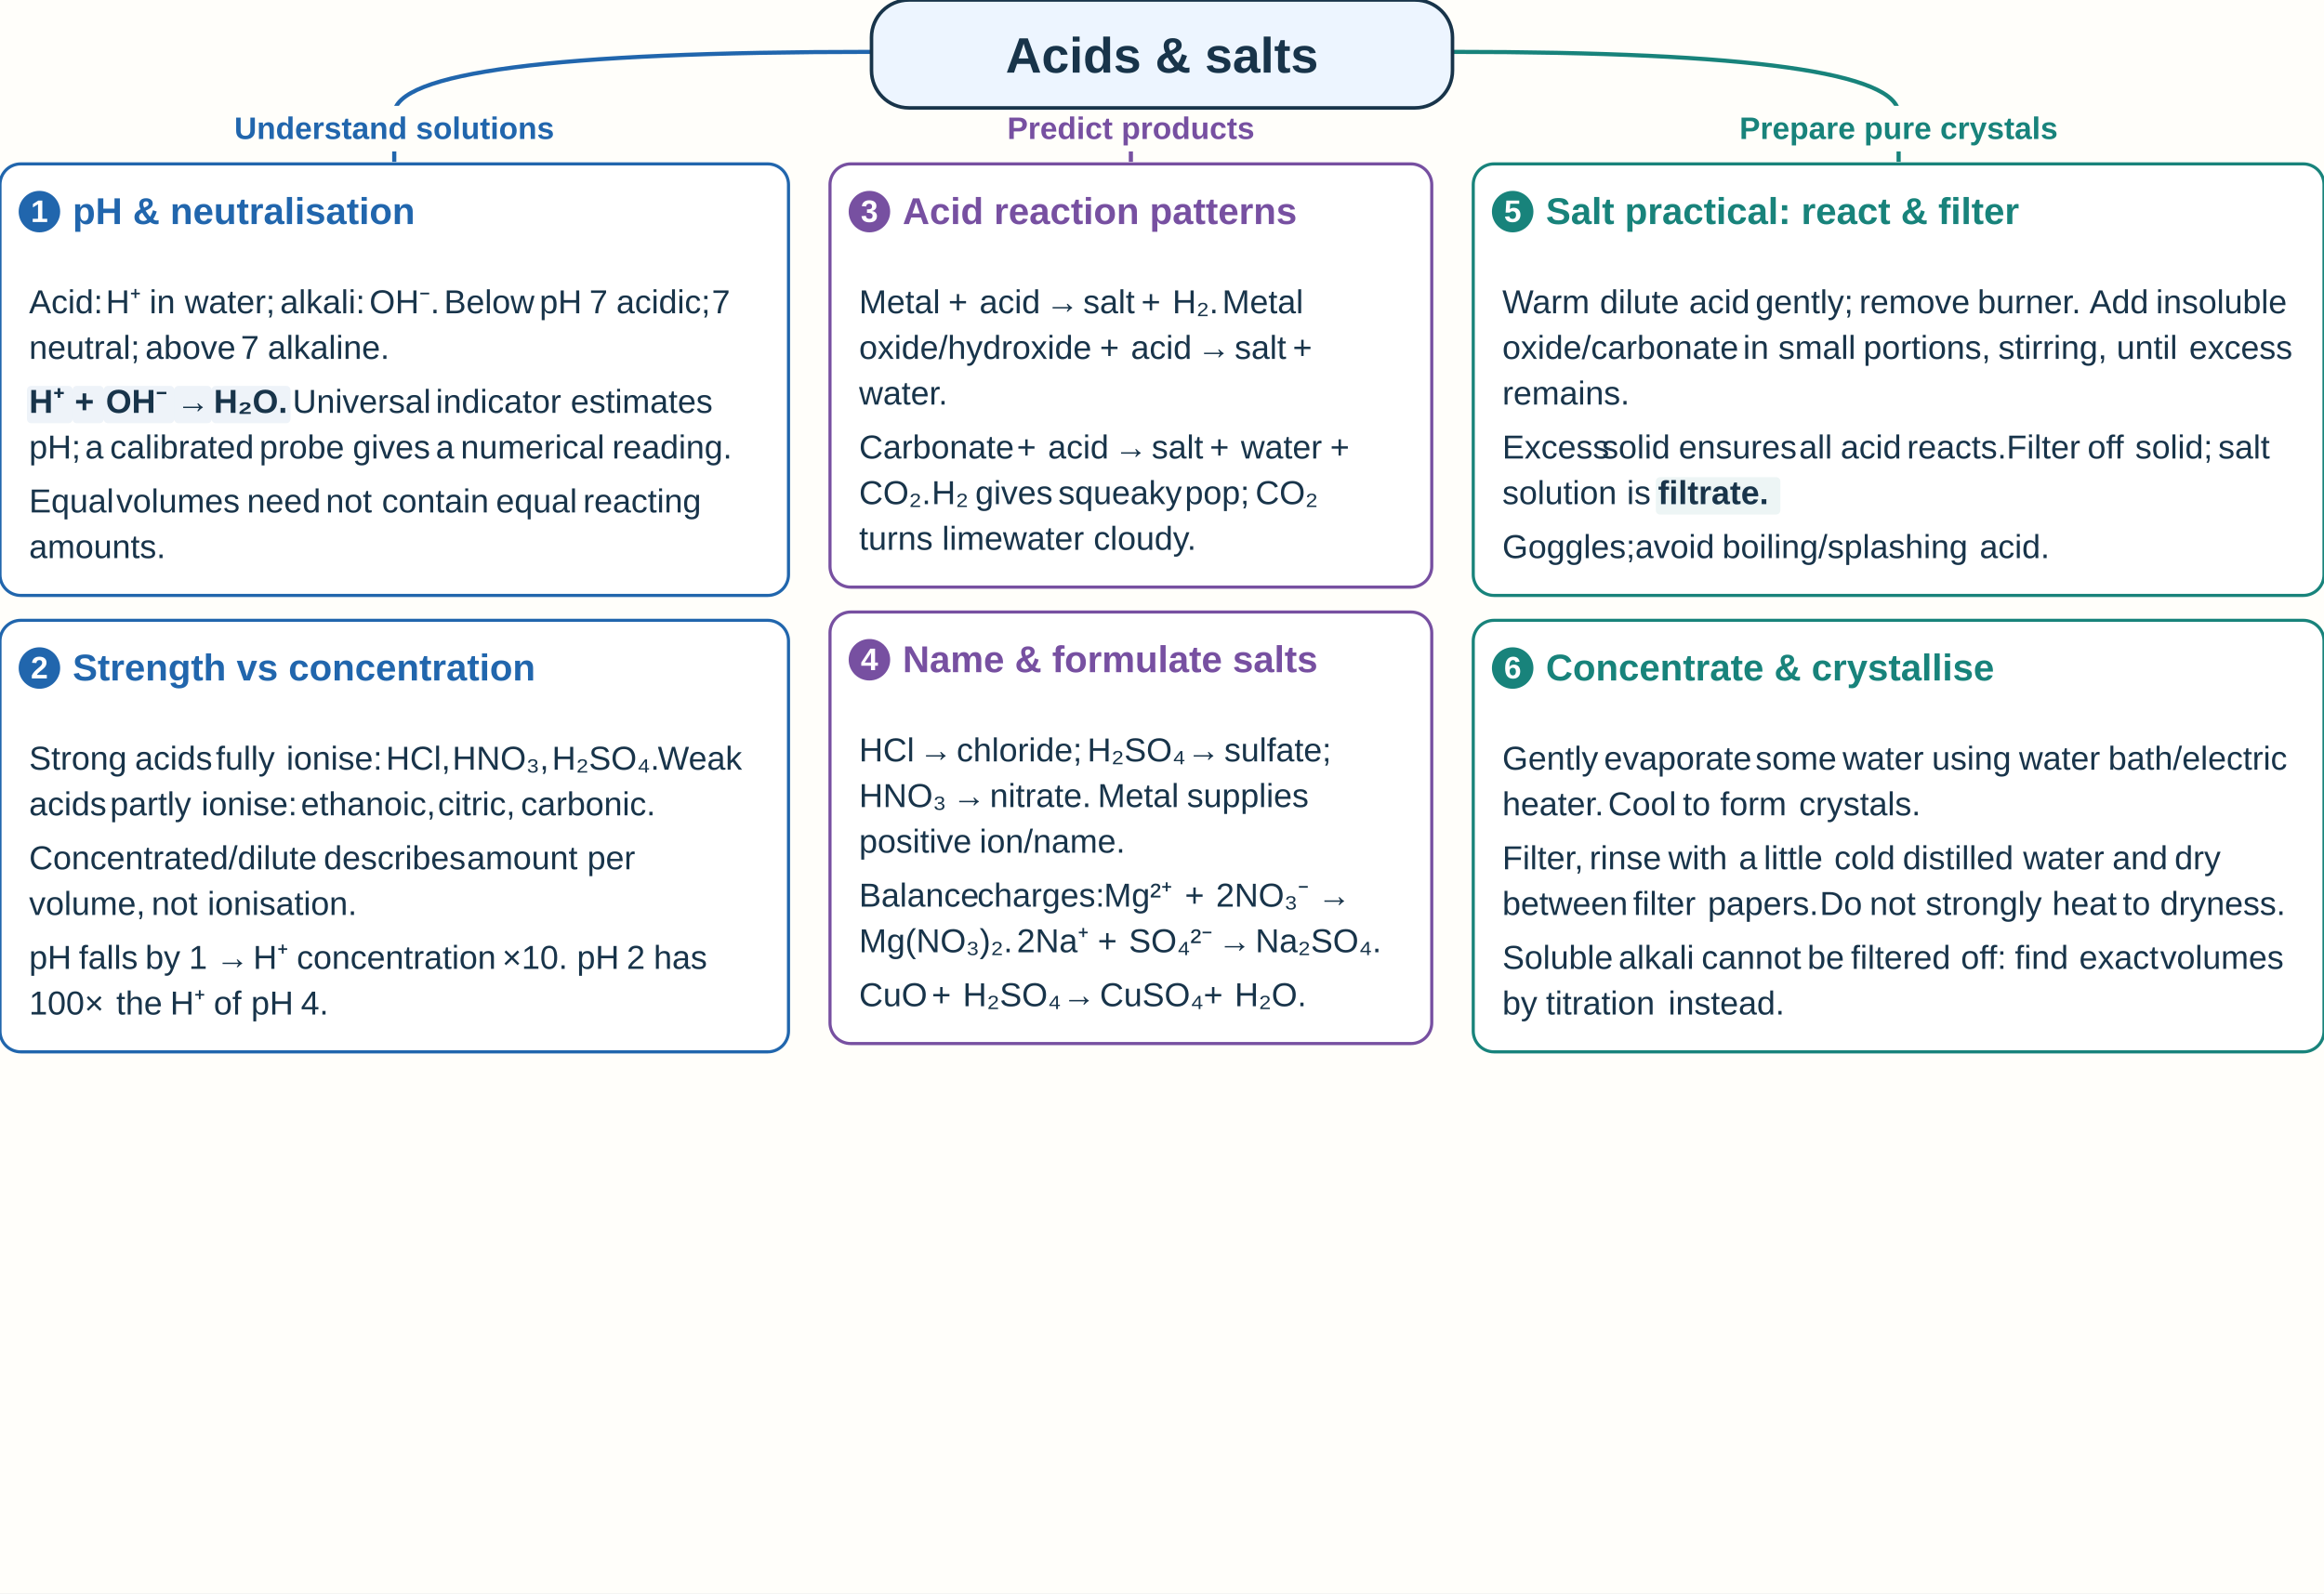
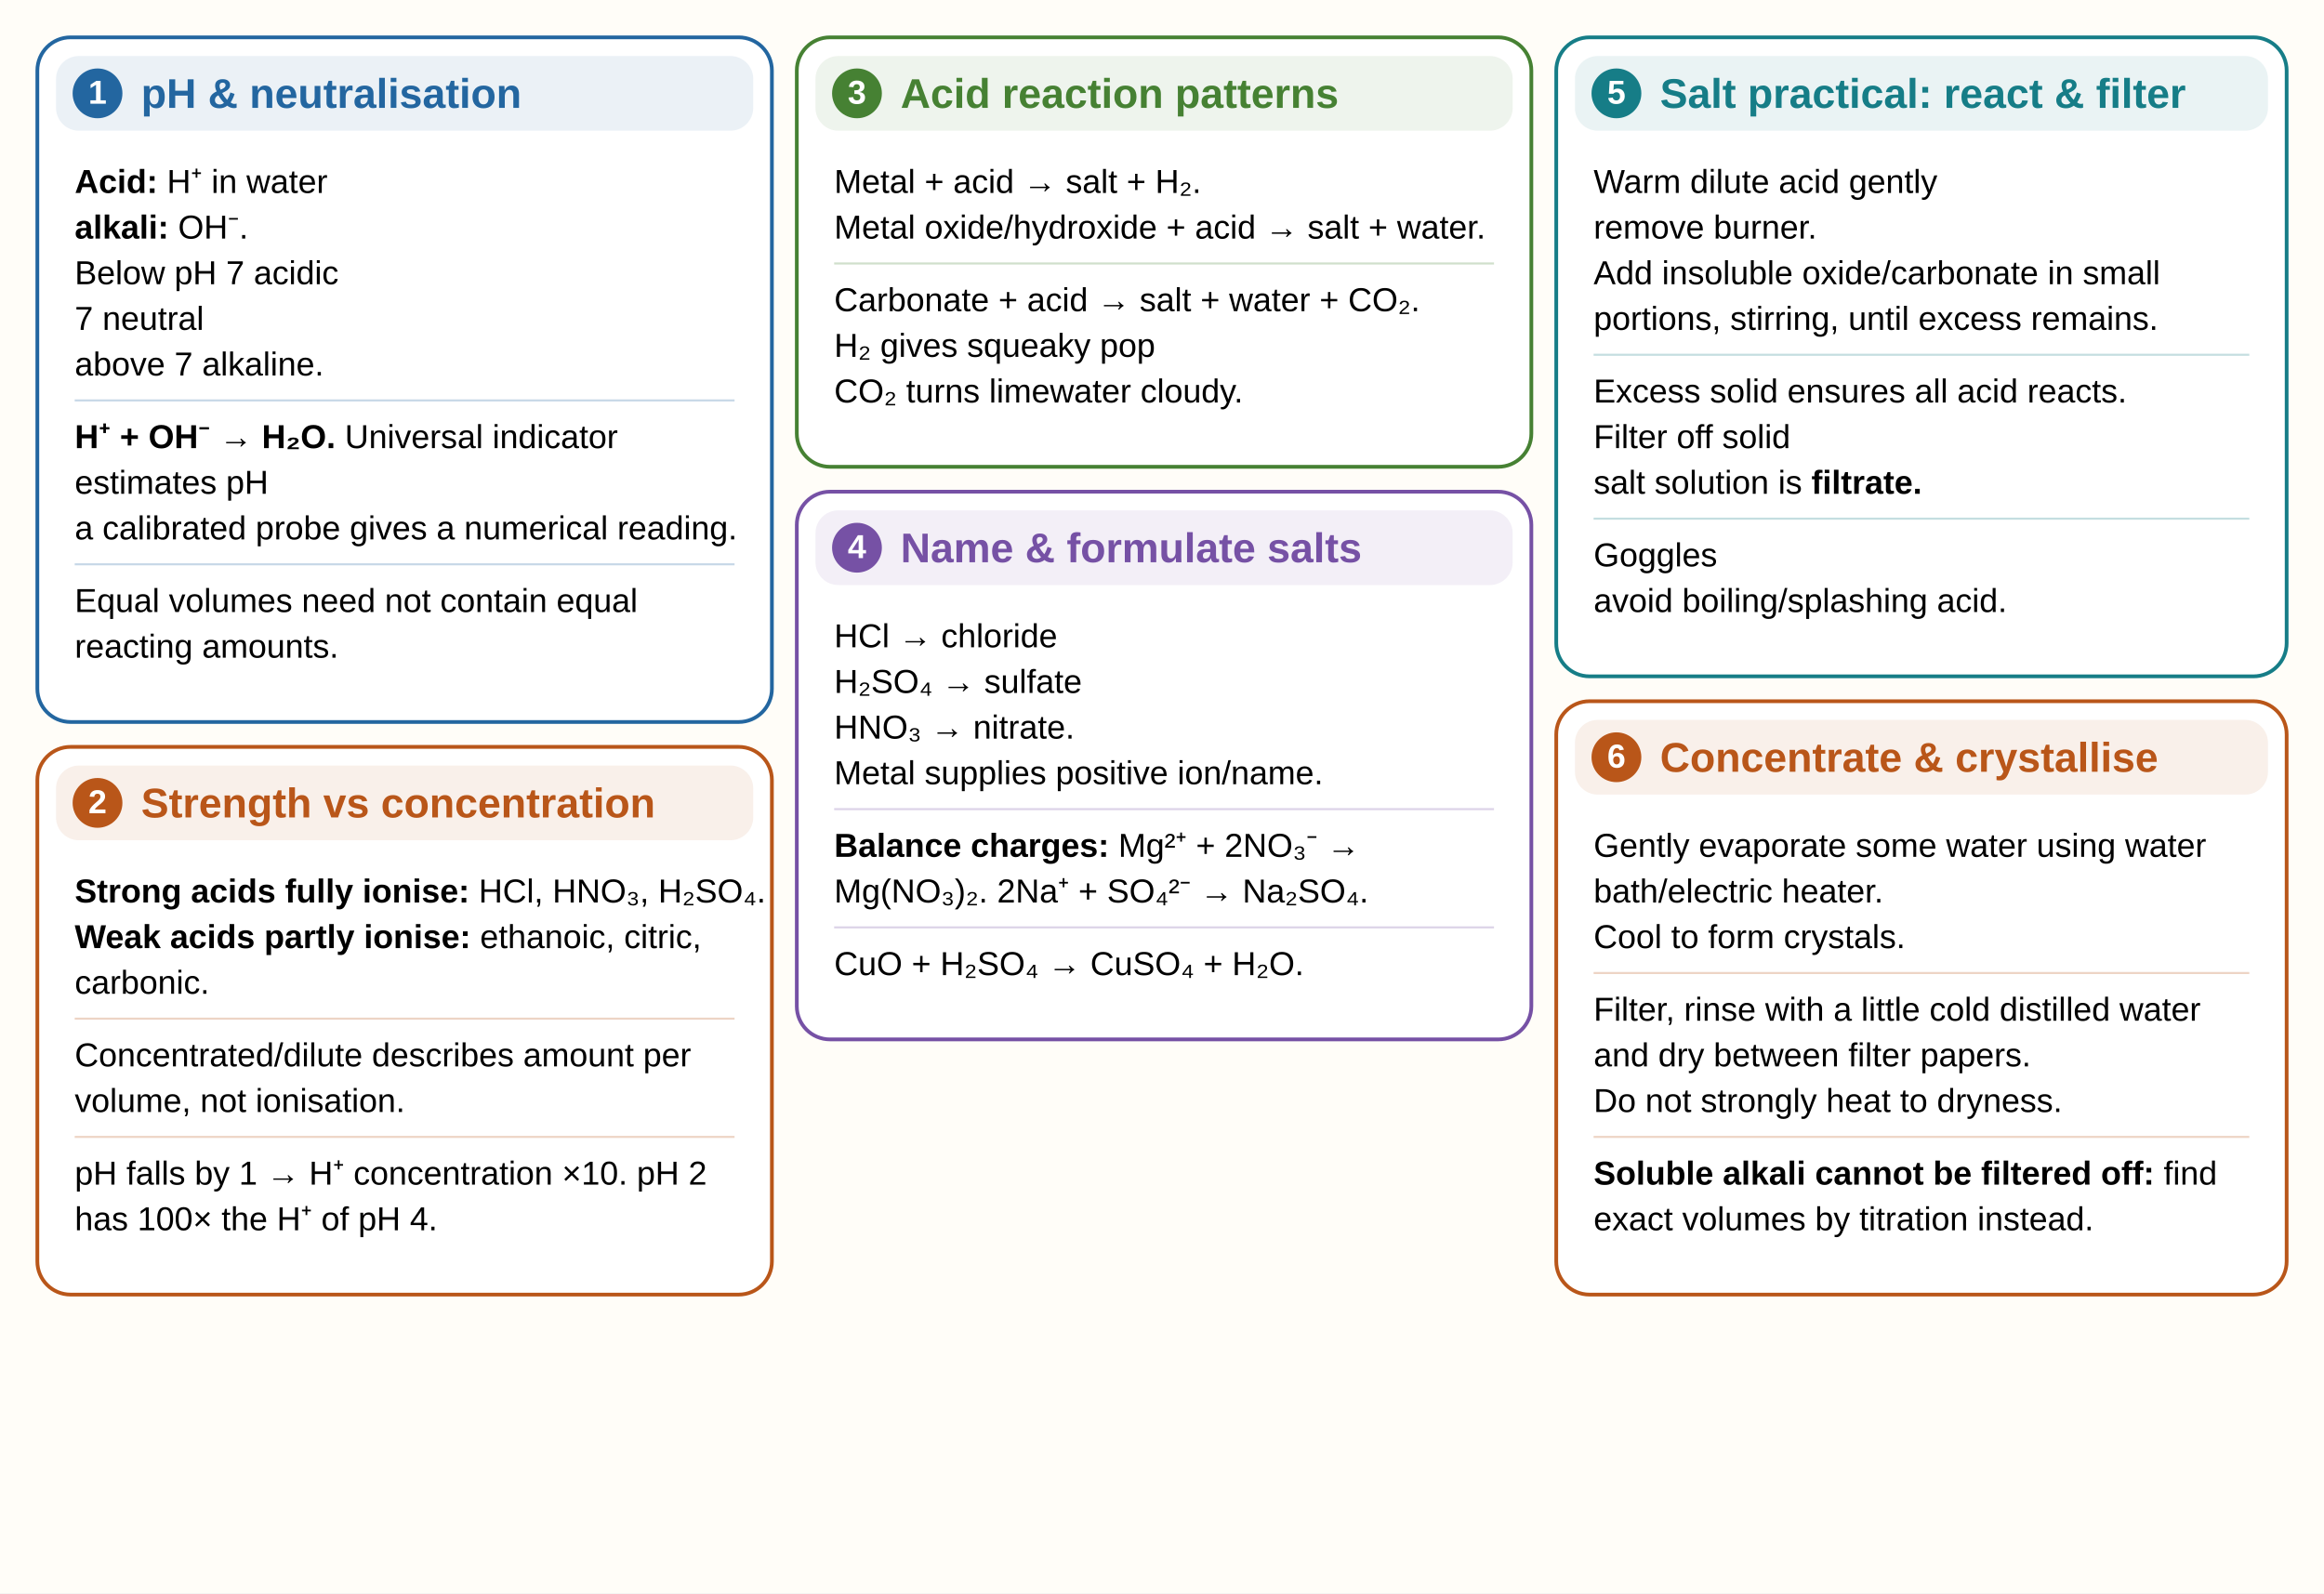
- <svg xmlns="http://www.w3.org/2000/svg" width="2400" height="1645.714" viewBox="0 0 1120 768" role="img" aria-labelledby="title description" data-print-width-mm="277" data-body-size="16">
+ <svg xmlns="http://www.w3.org/2000/svg" width="2400" height="1645.714" viewBox="0 0 1120 768" role="img" aria-labelledby="map-title map-description" data-print-width-mm="277" font-family="Segoe UI,Arial,sans-serif">
  <defs>
-     <radialGradient id="animalFill">
-       <stop stop-color="#fff5de" />
-       <stop offset="1" stop-color="#dceafd" />
-     </radialGradient>
-     <radialGradient id="nucleusFill">
-       <stop stop-color="#ddc7f4" />
-       <stop offset="1" stop-color="#9b79c2" />
-     </radialGradient>
-     <linearGradient id="leafFill" x2="0" y2="1">
-       <stop stop-color="#edf7b8" />
-       <stop offset="1" stop-color="#bfd882" />
-     </linearGradient>
+     <marker id="arrow-2366a0" viewBox="0 0 10 10" refX="9" refY="5" markerWidth="4" markerHeight="4" orient="auto-start-reverse">
+       <path d="M1 1L9 5L1 9" fill="none" stroke="#2366a0" stroke-width="2" stroke-linejoin="round" />
+     </marker>
+     <marker id="arrow-b95619" viewBox="0 0 10 10" refX="9" refY="5" markerWidth="4" markerHeight="4" orient="auto-start-reverse">
+       <path d="M1 1L9 5L1 9" fill="none" stroke="#b95619" stroke-width="2" stroke-linejoin="round" />
+     </marker>
+     <marker id="arrow-468133" viewBox="0 0 10 10" refX="9" refY="5" markerWidth="4" markerHeight="4" orient="auto-start-reverse">
+       <path d="M1 1L9 5L1 9" fill="none" stroke="#468133" stroke-width="2" stroke-linejoin="round" />
+     </marker>
+     <marker id="arrow-7651a5" viewBox="0 0 10 10" refX="9" refY="5" markerWidth="4" markerHeight="4" orient="auto-start-reverse">
+       <path d="M1 1L9 5L1 9" fill="none" stroke="#7651a5" stroke-width="2" stroke-linejoin="round" />
+     </marker>
+     <marker id="arrow-167d87" viewBox="0 0 10 10" refX="9" refY="5" markerWidth="4" markerHeight="4" orient="auto-start-reverse">
+       <path d="M1 1L9 5L1 9" fill="none" stroke="#167d87" stroke-width="2" stroke-linejoin="round" />
+     </marker>
+     <marker id="arrow-b95619" viewBox="0 0 10 10" refX="9" refY="5" markerWidth="4" markerHeight="4" orient="auto-start-reverse">
+       <path d="M1 1L9 5L1 9" fill="none" stroke="#b95619" stroke-width="2" stroke-linejoin="round" />
+     </marker>
  </defs>
-   <rect width="1120" height="768" fill="#fffefa" />
-   <g font-family="Segoe UI, Arial, sans-serif" fill="#18344a">
-     <path class="relationship-path" d="M420.0 25Q190.0 25 190.0 55V78" stroke="#2166ad" stroke-width="2" fill="none" />
-     <rect x="105.0" y="51" width="170.0" height="22" rx="5" fill="#fffefa" />
-     <text class="diagram-label" x="190.00" y="67.00" font-size="15" fill="#2166ad" font-weight="700" text-anchor="middle">Understand solutions</text>
-     <g class="map-section" id="section-1" data-source-panel="0" data-bounds="0,0,380,208" transform="translate(0 79)">
-       <rect width="380" height="208" rx="10" fill="white" stroke="#2166ad" stroke-width="1.5" />
-       <g class="section-heading">
-         <circle cx="19" cy="23" r="10" fill="#2166ad" />
-         <text class="" x="19.00" y="28.00" font-size="15" fill="white" font-weight="700" text-anchor="middle">1</text>
-         <text class="" x="35.00" y="29.00" font-size="18" fill="#2166ad" font-weight="700" text-anchor="start">pH &amp; neutralisation</text>
-       </g>
-       <g class="section-body">
-         <text class="body-text" x="14.00" y="72.00" font-size="16" fill="#18344a" font-weight="400" text-anchor="start">Acid:</text>
-         <text class="body-text" x="51.00" y="72.00" font-size="16" fill="#18344a" font-weight="400" text-anchor="start">H⁺</text>
-         <text class="body-text" x="72.00" y="72.00" font-size="16" fill="#18344a" font-weight="400" text-anchor="start">in</text>
-         <text class="body-text" x="89.00" y="72.00" font-size="16" fill="#18344a" font-weight="400" text-anchor="start">water;</text>
-         <text class="body-text" x="135.00" y="72.00" font-size="16" fill="#18344a" font-weight="400" text-anchor="start">alkali:</text>
-         <text class="body-text" x="178.00" y="72.00" font-size="16" fill="#18344a" font-weight="400" text-anchor="start">OH⁻.</text>
-         <text class="body-text" x="214.00" y="72.00" font-size="16" fill="#18344a" font-weight="400" text-anchor="start">Below</text>
-         <text class="body-text" x="260.00" y="72.00" font-size="16" fill="#18344a" font-weight="400" text-anchor="start">pH</text>
-         <text class="body-text" x="284.00" y="72.00" font-size="16" fill="#18344a" font-weight="400" text-anchor="start">7</text>
-         <text class="body-text" x="297.00" y="72.00" font-size="16" fill="#18344a" font-weight="400" text-anchor="start">acidic;</text>
-         <text class="body-text" x="343.00" y="72.00" font-size="16" fill="#18344a" font-weight="400" text-anchor="start">7</text>
-         <text class="body-text" x="14.00" y="94.00" font-size="16" fill="#18344a" font-weight="400" text-anchor="start">neutral;</text>
-         <text class="body-text" x="70.00" y="94.00" font-size="16" fill="#18344a" font-weight="400" text-anchor="start">above</text>
-         <text class="body-text" x="116.00" y="94.00" font-size="16" fill="#18344a" font-weight="400" text-anchor="start">7</text>
-         <text class="body-text" x="129.00" y="94.00" font-size="16" fill="#18344a" font-weight="400" text-anchor="start">alkaline.</text>
-         <rect x="13.00" y="107.00" width="22.00" height="18" rx="2" fill="#2166ad" opacity=".08" />
-         <text class="body-text" x="14.00" y="120.00" font-size="16" fill="#18344a" font-weight="700" text-anchor="start">H⁺</text>
-         <rect x="35.00" y="107.00" width="15.00" height="18" rx="2" fill="#2166ad" opacity=".08" />
-         <text class="body-text" x="36.00" y="120.00" font-size="16" fill="#18344a" font-weight="700" text-anchor="start">+</text>
-         <rect x="50.00" y="107.00" width="34.00" height="18" rx="2" fill="#2166ad" opacity=".08" />
-         <text class="body-text" x="51.00" y="120.00" font-size="16" fill="#18344a" font-weight="700" text-anchor="start">OH⁻</text>
-         <rect x="84.00" y="107.00" width="18.00" height="18" rx="2" fill="#2166ad" opacity=".08" />
-         <text class="body-text" x="85.00" y="120.00" font-size="16" fill="#18344a" font-weight="700" text-anchor="start">→</text>
-         <rect x="102.00" y="107.00" width="38.00" height="18" rx="2" fill="#2166ad" opacity=".08" />
-         <text class="body-text" x="103.00" y="120.00" font-size="16" fill="#18344a" font-weight="700" text-anchor="start">H₂O.</text>
-         <text class="body-text" x="141.00" y="120.00" font-size="16" fill="#18344a" font-weight="400" text-anchor="start">Universal</text>
-         <text class="body-text" x="210.00" y="120.00" font-size="16" fill="#18344a" font-weight="400" text-anchor="start">indicator</text>
-         <text class="body-text" x="275.00" y="120.00" font-size="16" fill="#18344a" font-weight="400" text-anchor="start">estimates</text>
-         <text class="body-text" x="14.00" y="142.00" font-size="16" fill="#18344a" font-weight="400" text-anchor="start">pH;</text>
-         <text class="body-text" x="41.00" y="142.00" font-size="16" fill="#18344a" font-weight="400" text-anchor="start">a</text>
-         <text class="body-text" x="53.00" y="142.00" font-size="16" fill="#18344a" font-weight="400" text-anchor="start">calibrated</text>
-         <text class="body-text" x="125.00" y="142.00" font-size="16" fill="#18344a" font-weight="400" text-anchor="start">probe</text>
-         <text class="body-text" x="170.00" y="142.00" font-size="16" fill="#18344a" font-weight="400" text-anchor="start">gives</text>
-         <text class="body-text" x="210.00" y="142.00" font-size="16" fill="#18344a" font-weight="400" text-anchor="start">a</text>
-         <text class="body-text" x="222.00" y="142.00" font-size="16" fill="#18344a" font-weight="400" text-anchor="start">numerical</text>
-         <text class="body-text" x="295.00" y="142.00" font-size="16" fill="#18344a" font-weight="400" text-anchor="start">reading.</text>
-         <text class="body-text" x="14.00" y="168.00" font-size="16" fill="#18344a" font-weight="400" text-anchor="start">Equal</text>
-         <text class="body-text" x="56.00" y="168.00" font-size="16" fill="#18344a" font-weight="400" text-anchor="start">volumes</text>
-         <text class="body-text" x="119.00" y="168.00" font-size="16" fill="#18344a" font-weight="400" text-anchor="start">need</text>
-         <text class="body-text" x="157.00" y="168.00" font-size="16" fill="#18344a" font-weight="400" text-anchor="start">not</text>
-         <text class="body-text" x="184.00" y="168.00" font-size="16" fill="#18344a" font-weight="400" text-anchor="start">contain</text>
-         <text class="body-text" x="239.00" y="168.00" font-size="16" fill="#18344a" font-weight="400" text-anchor="start">equal</text>
-         <text class="body-text" x="281.00" y="168.00" font-size="16" fill="#18344a" font-weight="400" text-anchor="start">reacting</text>
-         <text class="body-text" x="14.00" y="190.00" font-size="16" fill="#18344a" font-weight="400" text-anchor="start">amounts.</text>
-       </g>
+   <rect width="1120" height="768" fill="#fffdf8" />
+   <g class="map-section" id="section-1" data-source-panel="0" data-bounds="0,0,354,330" transform="translate(18 18)">
+     <rect width="354" height="330" rx="16" fill="white" stroke="#2366a0" stroke-width="1.8" />
+     <g class="section-heading">
+       <rect x="9" y="9" width="336" height="36" rx="11" fill="#2366a0" opacity=".09" />
+       <circle cx="29" cy="27" r="12" fill="#2366a0" />
+       <text class="diagram-label" x="29" y="32" font-size="16" fill="white" font-weight="700" text-anchor="middle">1</text>
+       <text class="panel-title" x="50" y="34" font-size="20" fill="#2366a0" font-weight="700" text-anchor="start">pH &amp; neutralisation</text>
    </g>
-     <g class="map-section" id="section-2" data-source-panel="1" data-bounds="0,0,380,208" transform="translate(0 299)">
-       <rect width="380" height="208" rx="10" fill="white" stroke="#2166ad" stroke-width="1.5" />
-       <g class="section-heading">
-         <circle cx="19" cy="23" r="10" fill="#2166ad" />
-         <text class="" x="19.00" y="28.00" font-size="15" fill="white" font-weight="700" text-anchor="middle">2</text>
-         <text class="" x="35.00" y="29.00" font-size="18" fill="#2166ad" font-weight="700" text-anchor="start">Strength vs concentration</text>
-       </g>
-       <g class="section-body">
-         <text class="body-text" x="14.00" y="72.00" font-size="16" fill="#18344a" font-weight="400" text-anchor="start">Strong</text>
-         <text class="body-text" x="65.00" y="72.00" font-size="16" fill="#18344a" font-weight="400" text-anchor="start">acids</text>
-         <text class="body-text" x="104.00" y="72.00" font-size="16" fill="#18344a" font-weight="400" text-anchor="start">fully</text>
-         <text class="body-text" x="138.00" y="72.00" font-size="16" fill="#18344a" font-weight="400" text-anchor="start">ionise:</text>
-         <text class="body-text" x="186.00" y="72.00" font-size="16" fill="#18344a" font-weight="400" text-anchor="start">HCl,</text>
-         <text class="body-text" x="218.00" y="72.00" font-size="16" fill="#18344a" font-weight="400" text-anchor="start">HNO₃,</text>
-         <text class="body-text" x="266.00" y="72.00" font-size="16" fill="#18344a" font-weight="400" text-anchor="start">H₂SO₄.</text>
-         <text class="body-text" x="317.00" y="72.00" font-size="16" fill="#18344a" font-weight="400" text-anchor="start">Weak</text>
-         <text class="body-text" x="14.00" y="94.00" font-size="16" fill="#18344a" font-weight="400" text-anchor="start">acids</text>
-         <text class="body-text" x="53.00" y="94.00" font-size="16" fill="#18344a" font-weight="400" text-anchor="start">partly</text>
-         <text class="body-text" x="97.00" y="94.00" font-size="16" fill="#18344a" font-weight="400" text-anchor="start">ionise:</text>
-         <text class="body-text" x="145.00" y="94.00" font-size="16" fill="#18344a" font-weight="400" text-anchor="start">ethanoic,</text>
-         <text class="body-text" x="211.00" y="94.00" font-size="16" fill="#18344a" font-weight="400" text-anchor="start">citric,</text>
-         <text class="body-text" x="251.00" y="94.00" font-size="16" fill="#18344a" font-weight="400" text-anchor="start">carbonic.</text>
-         <text class="body-text" x="14.00" y="120.00" font-size="16" fill="#18344a" font-weight="400" text-anchor="start">Concentrated/dilute</text>
-         <text class="body-text" x="156.00" y="120.00" font-size="16" fill="#18344a" font-weight="400" text-anchor="start">describes</text>
-         <text class="body-text" x="225.00" y="120.00" font-size="16" fill="#18344a" font-weight="400" text-anchor="start">amount</text>
-         <text class="body-text" x="283.00" y="120.00" font-size="16" fill="#18344a" font-weight="400" text-anchor="start">per</text>
-         <text class="body-text" x="14.00" y="142.00" font-size="16" fill="#18344a" font-weight="400" text-anchor="start">volume,</text>
-         <text class="body-text" x="73.00" y="142.00" font-size="16" fill="#18344a" font-weight="400" text-anchor="start">not</text>
-         <text class="body-text" x="100.00" y="142.00" font-size="16" fill="#18344a" font-weight="400" text-anchor="start">ionisation.</text>
-         <text class="body-text" x="14.00" y="168.00" font-size="16" fill="#18344a" font-weight="400" text-anchor="start">pH</text>
-         <text class="body-text" x="38.00" y="168.00" font-size="16" fill="#18344a" font-weight="400" text-anchor="start">falls</text>
-         <text class="body-text" x="70.00" y="168.00" font-size="16" fill="#18344a" font-weight="400" text-anchor="start">by</text>
-         <text class="body-text" x="91.00" y="168.00" font-size="16" fill="#18344a" font-weight="400" text-anchor="start">1</text>
-         <text class="body-text" x="104.00" y="168.00" font-size="16" fill="#18344a" font-weight="400" text-anchor="start">→</text>
-         <text class="body-text" x="122.00" y="168.00" font-size="16" fill="#18344a" font-weight="400" text-anchor="start">H⁺</text>
-         <text class="body-text" x="143.00" y="168.00" font-size="16" fill="#18344a" font-weight="400" text-anchor="start">concentration</text>
-         <text class="body-text" x="242.00" y="168.00" font-size="16" fill="#18344a" font-weight="400" text-anchor="start">×10.</text>
-         <text class="body-text" x="278.00" y="168.00" font-size="16" fill="#18344a" font-weight="400" text-anchor="start">pH</text>
-         <text class="body-text" x="302.00" y="168.00" font-size="16" fill="#18344a" font-weight="400" text-anchor="start">2</text>
-         <text class="body-text" x="315.00" y="168.00" font-size="16" fill="#18344a" font-weight="400" text-anchor="start">has</text>
-         <text class="body-text" x="14.00" y="190.00" font-size="16" fill="#18344a" font-weight="400" text-anchor="start">100×</text>
-         <text class="body-text" x="56.00" y="190.00" font-size="16" fill="#18344a" font-weight="400" text-anchor="start">the</text>
-         <text class="body-text" x="82.00" y="190.00" font-size="16" fill="#18344a" font-weight="400" text-anchor="start">H⁺</text>
-         <text class="body-text" x="103.00" y="190.00" font-size="16" fill="#18344a" font-weight="400" text-anchor="start">of</text>
-         <text class="body-text" x="121.00" y="190.00" font-size="16" fill="#18344a" font-weight="400" text-anchor="start">pH</text>
-         <text class="body-text" x="145.00" y="190.00" font-size="16" fill="#18344a" font-weight="400" text-anchor="start">4.</text>
-       </g>
+     <g class="section-body">
+       <text class="body-text" x="18" y="75" font-size="16" fill="#000000" font-weight="400" text-anchor="start">
+         <tspan font-weight="700">Acid:</tspan> H⁺ in water</text>
+       <text class="body-text" x="18" y="97" font-size="16" fill="#000000" font-weight="400" text-anchor="start">
+         <tspan font-weight="700">alkali:</tspan> OH⁻.</text>
+       <text class="body-text" x="18" y="119" font-size="16" fill="#000000" font-weight="400" text-anchor="start">Below pH 7 acidic</text>
+       <text class="body-text" x="18" y="141" font-size="16" fill="#000000" font-weight="400" text-anchor="start">7 neutral</text>
+       <text class="body-text" x="18" y="163" font-size="16" fill="#000000" font-weight="400" text-anchor="start">above 7 alkaline.</text>
+       <path class="section-divider" d="M18 175H336" stroke="#2366a0" stroke-opacity=".25" stroke-width="1" fill="none" />
+       <text class="body-text" x="18" y="198" font-size="16" fill="#000000" font-weight="400" text-anchor="start">
+         <tspan font-weight="700">H⁺</tspan>
+         <tspan font-weight="700">+</tspan>
+         <tspan font-weight="700">OH⁻</tspan>
+         <tspan font-weight="700">→</tspan>
+         <tspan font-weight="700">H₂O.</tspan> Universal indicator</text>
+       <text class="body-text" x="18" y="220" font-size="16" fill="#000000" font-weight="400" text-anchor="start">estimates pH</text>
+       <text class="body-text" x="18" y="242" font-size="16" fill="#000000" font-weight="400" text-anchor="start">a calibrated probe gives a numerical reading.</text>
+       <path class="section-divider" d="M18 254H336" stroke="#2366a0" stroke-opacity=".25" stroke-width="1" fill="none" />
+       <text class="body-text" x="18" y="277" font-size="16" fill="#000000" font-weight="400" text-anchor="start">Equal volumes need not contain equal</text>
+       <text class="body-text" x="18" y="299" font-size="16" fill="#000000" font-weight="400" text-anchor="start">reacting amounts.</text>
    </g>
-     <path class="relationship-path" d="M560 52Q545.0 55 545.0 55V78" stroke="#7750a1" stroke-width="2" fill="none" />
-     <rect x="477.5" y="51" width="135.0" height="22" rx="5" fill="#fffefa" />
-     <text class="diagram-label" x="545.00" y="67.00" font-size="15" fill="#7750a1" font-weight="700" text-anchor="middle">Predict products</text>
-     <g class="map-section" id="section-3" data-source-panel="2" data-bounds="0,0,290,204" transform="translate(400 79)">
-       <rect width="290" height="204" rx="10" fill="white" stroke="#7750a1" stroke-width="1.5" />
-       <g class="section-heading">
-         <circle cx="19" cy="23" r="10" fill="#7750a1" />
-         <text class="" x="19.00" y="28.00" font-size="15" fill="white" font-weight="700" text-anchor="middle">3</text>
-         <text class="" x="35.00" y="29.00" font-size="18" fill="#7750a1" font-weight="700" text-anchor="start">Acid reaction patterns</text>
-       </g>
-       <g class="section-body">
-         <text class="body-text" x="14.00" y="72.00" font-size="16" fill="#18344a" font-weight="400" text-anchor="start">Metal</text>
-         <text class="body-text" x="57.00" y="72.00" font-size="16" fill="#18344a" font-weight="400" text-anchor="start">+</text>
-         <text class="body-text" x="72.00" y="72.00" font-size="16" fill="#18344a" font-weight="400" text-anchor="start">acid</text>
-         <text class="body-text" x="104.00" y="72.00" font-size="16" fill="#18344a" font-weight="400" text-anchor="start">→</text>
-         <text class="body-text" x="122.00" y="72.00" font-size="16" fill="#18344a" font-weight="400" text-anchor="start">salt</text>
-         <text class="body-text" x="150.00" y="72.00" font-size="16" fill="#18344a" font-weight="400" text-anchor="start">+</text>
-         <text class="body-text" x="165.00" y="72.00" font-size="16" fill="#18344a" font-weight="400" text-anchor="start">H₂.</text>
-         <text class="body-text" x="189.00" y="72.00" font-size="16" fill="#18344a" font-weight="400" text-anchor="start">Metal</text>
-         <text class="body-text" x="14.00" y="94.00" font-size="16" fill="#18344a" font-weight="400" text-anchor="start">oxide/hydroxide</text>
-         <text class="body-text" x="130.00" y="94.00" font-size="16" fill="#18344a" font-weight="400" text-anchor="start">+</text>
-         <text class="body-text" x="145.00" y="94.00" font-size="16" fill="#18344a" font-weight="400" text-anchor="start">acid</text>
-         <text class="body-text" x="177.00" y="94.00" font-size="16" fill="#18344a" font-weight="400" text-anchor="start">→</text>
-         <text class="body-text" x="195.00" y="94.00" font-size="16" fill="#18344a" font-weight="400" text-anchor="start">salt</text>
-         <text class="body-text" x="223.00" y="94.00" font-size="16" fill="#18344a" font-weight="400" text-anchor="start">+</text>
-         <text class="body-text" x="14.00" y="116.00" font-size="16" fill="#18344a" font-weight="400" text-anchor="start">water.</text>
-         <text class="body-text" x="14.00" y="142.00" font-size="16" fill="#18344a" font-weight="400" text-anchor="start">Carbonate</text>
-         <text class="body-text" x="90.00" y="142.00" font-size="16" fill="#18344a" font-weight="400" text-anchor="start">+</text>
-         <text class="body-text" x="105.00" y="142.00" font-size="16" fill="#18344a" font-weight="400" text-anchor="start">acid</text>
-         <text class="body-text" x="137.00" y="142.00" font-size="16" fill="#18344a" font-weight="400" text-anchor="start">→</text>
-         <text class="body-text" x="155.00" y="142.00" font-size="16" fill="#18344a" font-weight="400" text-anchor="start">salt</text>
-         <text class="body-text" x="183.00" y="142.00" font-size="16" fill="#18344a" font-weight="400" text-anchor="start">+</text>
-         <text class="body-text" x="198.00" y="142.00" font-size="16" fill="#18344a" font-weight="400" text-anchor="start">water</text>
-         <text class="body-text" x="241.00" y="142.00" font-size="16" fill="#18344a" font-weight="400" text-anchor="start">+</text>
-         <text class="body-text" x="14.00" y="164.00" font-size="16" fill="#18344a" font-weight="400" text-anchor="start">CO₂.</text>
-         <text class="body-text" x="49.00" y="164.00" font-size="16" fill="#18344a" font-weight="400" text-anchor="start">H₂</text>
-         <text class="body-text" x="70.00" y="164.00" font-size="16" fill="#18344a" font-weight="400" text-anchor="start">gives</text>
-         <text class="body-text" x="110.00" y="164.00" font-size="16" fill="#18344a" font-weight="400" text-anchor="start">squeaky</text>
-         <text class="body-text" x="171.00" y="164.00" font-size="16" fill="#18344a" font-weight="400" text-anchor="start">pop;</text>
-         <text class="body-text" x="205.00" y="164.00" font-size="16" fill="#18344a" font-weight="400" text-anchor="start">CO₂</text>
-         <text class="body-text" x="14.00" y="186.00" font-size="16" fill="#18344a" font-weight="400" text-anchor="start">turns</text>
-         <text class="body-text" x="54.00" y="186.00" font-size="16" fill="#18344a" font-weight="400" text-anchor="start">limewater</text>
-         <text class="body-text" x="127.00" y="186.00" font-size="16" fill="#18344a" font-weight="400" text-anchor="start">cloudy.</text>
-       </g>
+   </g>
+   <g class="map-section" id="section-2" data-source-panel="1" data-bounds="0,0,354,264" transform="translate(18 360)">
+     <rect width="354" height="264" rx="16" fill="white" stroke="#b95619" stroke-width="1.8" />
+     <g class="section-heading">
+       <rect x="9" y="9" width="336" height="36" rx="11" fill="#b95619" opacity=".09" />
+       <circle cx="29" cy="27" r="12" fill="#b95619" />
+       <text class="diagram-label" x="29" y="32" font-size="16" fill="white" font-weight="700" text-anchor="middle">2</text>
+       <text class="panel-title" x="50" y="34" font-size="20" fill="#b95619" font-weight="700" text-anchor="start">Strength vs concentration</text>
    </g>
-     <g class="map-section" id="section-4" data-source-panel="3" data-bounds="0,0,290,208" transform="translate(400 295)">
-       <rect width="290" height="208" rx="10" fill="white" stroke="#7750a1" stroke-width="1.5" />
-       <g class="section-heading">
-         <circle cx="19" cy="23" r="10" fill="#7750a1" />
-         <text class="" x="19.00" y="28.00" font-size="15" fill="white" font-weight="700" text-anchor="middle">4</text>
-         <text class="" x="35.00" y="29.00" font-size="18" fill="#7750a1" font-weight="700" text-anchor="start">Name &amp; formulate salts</text>
-       </g>
-       <g class="section-body">
-         <text class="body-text" x="14.00" y="72.00" font-size="16" fill="#18344a" font-weight="400" text-anchor="start">HCl</text>
-         <text class="body-text" x="43.00" y="72.00" font-size="16" fill="#18344a" font-weight="400" text-anchor="start">→</text>
-         <text class="body-text" x="61.00" y="72.00" font-size="16" fill="#18344a" font-weight="400" text-anchor="start">chloride;</text>
-         <text class="body-text" x="124.00" y="72.00" font-size="16" fill="#18344a" font-weight="400" text-anchor="start">H₂SO₄</text>
-         <text class="body-text" x="172.00" y="72.00" font-size="16" fill="#18344a" font-weight="400" text-anchor="start">→</text>
-         <text class="body-text" x="190.00" y="72.00" font-size="16" fill="#18344a" font-weight="400" text-anchor="start">sulfate;</text>
-         <text class="body-text" x="14.00" y="94.00" font-size="16" fill="#18344a" font-weight="400" text-anchor="start">HNO₃</text>
-         <text class="body-text" x="59.00" y="94.00" font-size="16" fill="#18344a" font-weight="400" text-anchor="start">→</text>
-         <text class="body-text" x="77.00" y="94.00" font-size="16" fill="#18344a" font-weight="400" text-anchor="start">nitrate.</text>
-         <text class="body-text" x="129.00" y="94.00" font-size="16" fill="#18344a" font-weight="400" text-anchor="start">Metal</text>
-         <text class="body-text" x="172.00" y="94.00" font-size="16" fill="#18344a" font-weight="400" text-anchor="start">supplies</text>
-         <text class="body-text" x="14.00" y="116.00" font-size="16" fill="#18344a" font-weight="400" text-anchor="start">positive</text>
-         <text class="body-text" x="72.00" y="116.00" font-size="16" fill="#18344a" font-weight="400" text-anchor="start">ion/name.</text>
-         <text class="body-text" x="14.00" y="142.00" font-size="16" fill="#18344a" font-weight="400" text-anchor="start">Balance</text>
-         <text class="body-text" x="71.00" y="142.00" font-size="16" fill="#18344a" font-weight="400" text-anchor="start">charges:</text>
-         <text class="body-text" x="132.00" y="142.00" font-size="16" fill="#18344a" font-weight="400" text-anchor="start">Mg²⁺</text>
-         <text class="body-text" x="171.00" y="142.00" font-size="16" fill="#18344a" font-weight="400" text-anchor="start">+</text>
-         <text class="body-text" x="186.00" y="142.00" font-size="16" fill="#18344a" font-weight="400" text-anchor="start">2NO₃⁻</text>
-         <text class="body-text" x="235.00" y="142.00" font-size="16" fill="#18344a" font-weight="400" text-anchor="start">→</text>
-         <text class="body-text" x="14.00" y="164.00" font-size="16" fill="#18344a" font-weight="400" text-anchor="start">Mg(NO₃)₂.</text>
-         <text class="body-text" x="90.00" y="164.00" font-size="16" fill="#18344a" font-weight="400" text-anchor="start">2Na⁺</text>
-         <text class="body-text" x="129.00" y="164.00" font-size="16" fill="#18344a" font-weight="400" text-anchor="start">+</text>
-         <text class="body-text" x="144.00" y="164.00" font-size="16" fill="#18344a" font-weight="400" text-anchor="start">SO₄²⁻</text>
-         <text class="body-text" x="187.00" y="164.00" font-size="16" fill="#18344a" font-weight="400" text-anchor="start">→</text>
-         <text class="body-text" x="205.00" y="164.00" font-size="16" fill="#18344a" font-weight="400" text-anchor="start">Na₂SO₄.</text>
-         <text class="body-text" x="14.00" y="190.00" font-size="16" fill="#18344a" font-weight="400" text-anchor="start">CuO</text>
-         <text class="body-text" x="49.00" y="190.00" font-size="16" fill="#18344a" font-weight="400" text-anchor="start">+</text>
-         <text class="body-text" x="64.00" y="190.00" font-size="16" fill="#18344a" font-weight="400" text-anchor="start">H₂SO₄</text>
-         <text class="body-text" x="112.00" y="190.00" font-size="16" fill="#18344a" font-weight="400" text-anchor="start">→</text>
-         <text class="body-text" x="130.00" y="190.00" font-size="16" fill="#18344a" font-weight="400" text-anchor="start">CuSO₄</text>
-         <text class="body-text" x="180.00" y="190.00" font-size="16" fill="#18344a" font-weight="400" text-anchor="start">+</text>
-         <text class="body-text" x="195.00" y="190.00" font-size="16" fill="#18344a" font-weight="400" text-anchor="start">H₂O.</text>
-       </g>
+     <g class="section-body">
+       <text class="body-text" x="18" y="75" font-size="16" fill="#000000" font-weight="400" text-anchor="start">
+         <tspan font-weight="700">Strong</tspan>
+         <tspan font-weight="700">acids</tspan>
+         <tspan font-weight="700">fully</tspan>
+         <tspan font-weight="700">ionise:</tspan> HCl, HNO₃, H₂SO₄.</text>
+       <text class="body-text" x="18" y="97" font-size="16" fill="#000000" font-weight="400" text-anchor="start">
+         <tspan font-weight="700">Weak</tspan>
+         <tspan font-weight="700">acids</tspan>
+         <tspan font-weight="700">partly</tspan>
+         <tspan font-weight="700">ionise:</tspan> ethanoic, citric,</text>
+       <text class="body-text" x="18" y="119" font-size="16" fill="#000000" font-weight="400" text-anchor="start">carbonic.</text>
+       <path class="section-divider" d="M18 131H336" stroke="#b95619" stroke-opacity=".25" stroke-width="1" fill="none" />
+       <text class="body-text" x="18" y="154" font-size="16" fill="#000000" font-weight="400" text-anchor="start">Concentrated/dilute describes amount per</text>
+       <text class="body-text" x="18" y="176" font-size="16" fill="#000000" font-weight="400" text-anchor="start">volume, not ionisation.</text>
+       <path class="section-divider" d="M18 188H336" stroke="#b95619" stroke-opacity=".25" stroke-width="1" fill="none" />
+       <text class="body-text" x="18" y="211" font-size="16" fill="#000000" font-weight="400" text-anchor="start">pH falls by 1 → H⁺ concentration ×10. pH 2</text>
+       <text class="body-text" x="18" y="233" font-size="16" fill="#000000" font-weight="400" text-anchor="start">has 100× the H⁺ of pH 4.</text>
    </g>
-     <path class="relationship-path" d="M700.0 25Q915.0 25 915.0 55V78" stroke="#18837b" stroke-width="2" fill="none" />
-     <rect x="831.5" y="51" width="167.0" height="22" rx="5" fill="#fffefa" />
-     <text class="diagram-label" x="915.00" y="67.00" font-size="15" fill="#18837b" font-weight="700" text-anchor="middle">Prepare pure crystals</text>
-     <g class="map-section" id="section-5" data-source-panel="4" data-bounds="0,0,410,208" transform="translate(710 79)">
-       <rect width="410" height="208" rx="10" fill="white" stroke="#18837b" stroke-width="1.5" />
-       <g class="section-heading">
-         <circle cx="19" cy="23" r="10" fill="#18837b" />
-         <text class="" x="19.00" y="28.00" font-size="15" fill="white" font-weight="700" text-anchor="middle">5</text>
-         <text class="" x="35.00" y="29.00" font-size="18" fill="#18837b" font-weight="700" text-anchor="start">Salt practical: react &amp; filter</text>
-       </g>
-       <g class="section-body">
-         <text class="body-text" x="14.00" y="72.00" font-size="16" fill="#18344a" font-weight="400" text-anchor="start">Warm</text>
-         <text class="body-text" x="61.00" y="72.00" font-size="16" fill="#18344a" font-weight="400" text-anchor="start">dilute</text>
-         <text class="body-text" x="104.00" y="72.00" font-size="16" fill="#18344a" font-weight="400" text-anchor="start">acid</text>
-         <text class="body-text" x="136.00" y="72.00" font-size="16" fill="#18344a" font-weight="400" text-anchor="start">gently;</text>
-         <text class="body-text" x="186.00" y="72.00" font-size="16" fill="#18344a" font-weight="400" text-anchor="start">remove</text>
-         <text class="body-text" x="243.00" y="72.00" font-size="16" fill="#18344a" font-weight="400" text-anchor="start">burner.</text>
-         <text class="body-text" x="296.98" y="72.00" font-size="16" fill="#18344a" font-weight="400" text-anchor="start">Add</text>
-         <text class="body-text" x="328.98" y="72.00" font-size="16" fill="#18344a" font-weight="400" text-anchor="start">insoluble</text>
-         <text class="body-text" x="14.00" y="94.00" font-size="16" fill="#18344a" font-weight="400" text-anchor="start">oxide/carbonate</text>
-         <text class="body-text" x="130.00" y="94.00" font-size="16" fill="#18344a" font-weight="400" text-anchor="start">in</text>
-         <text class="body-text" x="147.00" y="94.00" font-size="16" fill="#18344a" font-weight="400" text-anchor="start">small</text>
-         <text class="body-text" x="188.00" y="94.00" font-size="16" fill="#18344a" font-weight="400" text-anchor="start">portions,</text>
-         <text class="body-text" x="253.00" y="94.00" font-size="16" fill="#18344a" font-weight="400" text-anchor="start">stirring,</text>
-         <text class="body-text" x="310.00" y="94.00" font-size="16" fill="#18344a" font-weight="400" text-anchor="start">until</text>
-         <text class="body-text" x="345.00" y="94.00" font-size="16" fill="#18344a" font-weight="400" text-anchor="start">excess</text>
-         <text class="body-text" x="14.00" y="116.00" font-size="16" fill="#18344a" font-weight="400" text-anchor="start">remains.</text>
-         <text class="body-text" x="14.00" y="142.00" font-size="16" fill="#18344a" font-weight="400" text-anchor="start">Excess</text>
-         <text class="body-text" x="62.00" y="142.00" font-size="16" fill="#18344a" font-weight="400" text-anchor="start">solid</text>
-         <text class="body-text" x="99.00" y="142.00" font-size="16" fill="#18344a" font-weight="400" text-anchor="start">ensures</text>
-         <text class="body-text" x="157.00" y="142.00" font-size="16" fill="#18344a" font-weight="400" text-anchor="start">all</text>
-         <text class="body-text" x="177.00" y="142.00" font-size="16" fill="#18344a" font-weight="400" text-anchor="start">acid</text>
-         <text class="body-text" x="209.00" y="142.00" font-size="16" fill="#18344a" font-weight="400" text-anchor="start">reacts.</text>
-         <text class="body-text" x="257.00" y="142.00" font-size="16" fill="#18344a" font-weight="400" text-anchor="start">Filter</text>
-         <text class="body-text" x="296.00" y="142.00" font-size="16" fill="#18344a" font-weight="400" text-anchor="start">off</text>
-         <text class="body-text" x="319.00" y="142.00" font-size="16" fill="#18344a" font-weight="400" text-anchor="start">solid;</text>
-         <text class="body-text" x="359.00" y="142.00" font-size="16" fill="#18344a" font-weight="400" text-anchor="start">salt</text>
-         <text class="body-text" x="14.00" y="164.00" font-size="16" fill="#18344a" font-weight="400" text-anchor="start">solution</text>
-         <text class="body-text" x="74.00" y="164.00" font-size="16" fill="#18344a" font-weight="400" text-anchor="start">is</text>
-         <rect x="88.00" y="151.00" width="60.00" height="18" rx="2" fill="#18837b" opacity=".08" />
-         <text class="body-text" x="89.00" y="164.00" font-size="16" fill="#18344a" font-weight="700" text-anchor="start">filtrate.</text>
-         <text class="body-text" x="14.00" y="190.00" font-size="16" fill="#18344a" font-weight="400" text-anchor="start">Goggles;</text>
-         <text class="body-text" x="78.00" y="190.00" font-size="16" fill="#18344a" font-weight="400" text-anchor="start">avoid</text>
-         <text class="body-text" x="120.00" y="190.00" font-size="16" fill="#18344a" font-weight="400" text-anchor="start">boiling/splashing</text>
-         <text class="body-text" x="244.00" y="190.00" font-size="16" fill="#18344a" font-weight="400" text-anchor="start">acid.</text>
-       </g>
+   </g>
+   <g class="map-section" id="section-3" data-source-panel="2" data-bounds="0,0,354,207" transform="translate(384 18)">
+     <rect width="354" height="207" rx="16" fill="white" stroke="#468133" stroke-width="1.8" />
+     <g class="section-heading">
+       <rect x="9" y="9" width="336" height="36" rx="11" fill="#468133" opacity=".09" />
+       <circle cx="29" cy="27" r="12" fill="#468133" />
+       <text class="diagram-label" x="29" y="32" font-size="16" fill="white" font-weight="700" text-anchor="middle">3</text>
+       <text class="panel-title" x="50" y="34" font-size="20" fill="#468133" font-weight="700" text-anchor="start">Acid reaction patterns</text>
    </g>
-     <g class="map-section" id="section-6" data-source-panel="5" data-bounds="0,0,410,208" transform="translate(710 299)">
-       <rect width="410" height="208" rx="10" fill="white" stroke="#18837b" stroke-width="1.5" />
-       <g class="section-heading">
-         <circle cx="19" cy="23" r="10" fill="#18837b" />
-         <text class="" x="19.00" y="28.00" font-size="15" fill="white" font-weight="700" text-anchor="middle">6</text>
-         <text class="" x="35.00" y="29.00" font-size="18" fill="#18837b" font-weight="700" text-anchor="start">Concentrate &amp; crystallise</text>
-       </g>
-       <g class="section-body">
-         <text class="body-text" x="14.00" y="72.00" font-size="16" fill="#18344a" font-weight="400" text-anchor="start">Gently</text>
-         <text class="body-text" x="63.00" y="72.00" font-size="16" fill="#18344a" font-weight="400" text-anchor="start">evaporate</text>
-         <text class="body-text" x="136.00" y="72.00" font-size="16" fill="#18344a" font-weight="400" text-anchor="start">some</text>
-         <text class="body-text" x="178.00" y="72.00" font-size="16" fill="#18344a" font-weight="400" text-anchor="start">water</text>
-         <text class="body-text" x="221.00" y="72.00" font-size="16" fill="#18344a" font-weight="400" text-anchor="start">using</text>
-         <text class="body-text" x="263.00" y="72.00" font-size="16" fill="#18344a" font-weight="400" text-anchor="start">water</text>
-         <text class="body-text" x="306.00" y="72.00" font-size="16" fill="#18344a" font-weight="400" text-anchor="start">bath/electric</text>
-         <text class="body-text" x="14.00" y="94.00" font-size="16" fill="#18344a" font-weight="400" text-anchor="start">heater.</text>
-         <text class="body-text" x="64.98" y="94.00" font-size="16" fill="#18344a" font-weight="400" text-anchor="start">Cool</text>
-         <text class="body-text" x="100.98" y="94.00" font-size="16" fill="#18344a" font-weight="400" text-anchor="start">to</text>
-         <text class="body-text" x="118.98" y="94.00" font-size="16" fill="#18344a" font-weight="400" text-anchor="start">form</text>
-         <text class="body-text" x="156.98" y="94.00" font-size="16" fill="#18344a" font-weight="400" text-anchor="start">crystals.</text>
-         <text class="body-text" x="14.00" y="120.00" font-size="16" fill="#18344a" font-weight="400" text-anchor="start">Filter,</text>
-         <text class="body-text" x="55.98" y="120.00" font-size="16" fill="#18344a" font-weight="400" text-anchor="start">rinse</text>
-         <text class="body-text" x="93.98" y="120.00" font-size="16" fill="#18344a" font-weight="400" text-anchor="start">with</text>
-         <text class="body-text" x="127.98" y="120.00" font-size="16" fill="#18344a" font-weight="400" text-anchor="start">a</text>
-         <text class="body-text" x="139.98" y="120.00" font-size="16" fill="#18344a" font-weight="400" text-anchor="start">little</text>
-         <text class="body-text" x="173.98" y="120.00" font-size="16" fill="#18344a" font-weight="400" text-anchor="start">cold</text>
-         <text class="body-text" x="206.98" y="120.00" font-size="16" fill="#18344a" font-weight="400" text-anchor="start">distilled</text>
-         <text class="body-text" x="264.98" y="120.00" font-size="16" fill="#18344a" font-weight="400" text-anchor="start">water</text>
-         <text class="body-text" x="307.98" y="120.00" font-size="16" fill="#18344a" font-weight="400" text-anchor="start">and</text>
-         <text class="body-text" x="337.98" y="120.00" font-size="16" fill="#18344a" font-weight="400" text-anchor="start">dry</text>
-         <text class="body-text" x="14.00" y="142.00" font-size="16" fill="#18344a" font-weight="400" text-anchor="start">between</text>
-         <text class="body-text" x="77.00" y="142.00" font-size="16" fill="#18344a" font-weight="400" text-anchor="start">filter</text>
-         <text class="body-text" x="113.00" y="142.00" font-size="16" fill="#18344a" font-weight="400" text-anchor="start">papers.</text>
-         <text class="body-text" x="167.00" y="142.00" font-size="16" fill="#18344a" font-weight="400" text-anchor="start">Do</text>
-         <text class="body-text" x="191.00" y="142.00" font-size="16" fill="#18344a" font-weight="400" text-anchor="start">not</text>
-         <text class="body-text" x="218.00" y="142.00" font-size="16" fill="#18344a" font-weight="400" text-anchor="start">strongly</text>
-         <text class="body-text" x="279.00" y="142.00" font-size="16" fill="#18344a" font-weight="400" text-anchor="start">heat</text>
-         <text class="body-text" x="313.00" y="142.00" font-size="16" fill="#18344a" font-weight="400" text-anchor="start">to</text>
-         <text class="body-text" x="331.00" y="142.00" font-size="16" fill="#18344a" font-weight="400" text-anchor="start">dryness.</text>
-         <text class="body-text" x="14.00" y="168.00" font-size="16" fill="#18344a" font-weight="400" text-anchor="start">Soluble</text>
-         <text class="body-text" x="70.00" y="168.00" font-size="16" fill="#18344a" font-weight="400" text-anchor="start">alkali</text>
-         <text class="body-text" x="110.00" y="168.00" font-size="16" fill="#18344a" font-weight="400" text-anchor="start">cannot</text>
-         <text class="body-text" x="161.00" y="168.00" font-size="16" fill="#18344a" font-weight="400" text-anchor="start">be</text>
-         <text class="body-text" x="182.00" y="168.00" font-size="16" fill="#18344a" font-weight="400" text-anchor="start">filtered</text>
-         <text class="body-text" x="235.00" y="168.00" font-size="16" fill="#18344a" font-weight="400" text-anchor="start">off:</text>
-         <text class="body-text" x="261.00" y="168.00" font-size="16" fill="#18344a" font-weight="400" text-anchor="start">find</text>
-         <text class="body-text" x="292.00" y="168.00" font-size="16" fill="#18344a" font-weight="400" text-anchor="start">exact</text>
-         <text class="body-text" x="331.00" y="168.00" font-size="16" fill="#18344a" font-weight="400" text-anchor="start">volumes</text>
-         <text class="body-text" x="14.00" y="190.00" font-size="16" fill="#18344a" font-weight="400" text-anchor="start">by</text>
-         <text class="body-text" x="35.00" y="190.00" font-size="16" fill="#18344a" font-weight="400" text-anchor="start">titration</text>
-         <text class="body-text" x="94.00" y="190.00" font-size="16" fill="#18344a" font-weight="400" text-anchor="start">instead.</text>
-       </g>
+     <g class="section-body">
+       <text class="body-text" x="18" y="75" font-size="16" fill="#000000" font-weight="400" text-anchor="start">Metal + acid → salt + H₂.</text>
+       <text class="body-text" x="18" y="97" font-size="16" fill="#000000" font-weight="400" text-anchor="start">Metal oxide/hydroxide + acid → salt + water.</text>
+       <path class="section-divider" d="M18 109H336" stroke="#468133" stroke-opacity=".25" stroke-width="1" fill="none" />
+       <text class="body-text" x="18" y="132" font-size="16" fill="#000000" font-weight="400" text-anchor="start">Carbonate + acid → salt + water + CO₂.</text>
+       <text class="body-text" x="18" y="154" font-size="16" fill="#000000" font-weight="400" text-anchor="start">H₂ gives squeaky pop</text>
+       <text class="body-text" x="18" y="176" font-size="16" fill="#000000" font-weight="400" text-anchor="start">CO₂ turns limewater cloudy.</text>
    </g>
-     <g class="map-hub" data-bounds="420.0,0,280,52">
-       <rect x="420.0" width="280" height="52" rx="18" fill="#edf5ff" stroke="#18344a" stroke-width="1.7" />
-       <text class="" x="560.00" y="35.00" font-size="24" fill="#18344a" font-weight="700" text-anchor="middle">Acids &amp; salts</text>
+   </g>
+   <g class="map-section" id="section-4" data-source-panel="3" data-bounds="0,0,354,264" transform="translate(384 237)">
+     <rect width="354" height="264" rx="16" fill="white" stroke="#7651a5" stroke-width="1.8" />
+     <g class="section-heading">
+       <rect x="9" y="9" width="336" height="36" rx="11" fill="#7651a5" opacity=".09" />
+       <circle cx="29" cy="27" r="12" fill="#7651a5" />
+       <text class="diagram-label" x="29" y="32" font-size="16" fill="white" font-weight="700" text-anchor="middle">4</text>
+       <text class="panel-title" x="50" y="34" font-size="20" fill="#7651a5" font-weight="700" text-anchor="start">Name &amp; formulate salts</text>
+     </g>
+     <g class="section-body">
+       <text class="body-text" x="18" y="75" font-size="16" fill="#000000" font-weight="400" text-anchor="start">HCl → chloride</text>
+       <text class="body-text" x="18" y="97" font-size="16" fill="#000000" font-weight="400" text-anchor="start">H₂SO₄ → sulfate</text>
+       <text class="body-text" x="18" y="119" font-size="16" fill="#000000" font-weight="400" text-anchor="start">HNO₃ → nitrate.</text>
+       <text class="body-text" x="18" y="141" font-size="16" fill="#000000" font-weight="400" text-anchor="start">Metal supplies positive ion/name.</text>
+       <path class="section-divider" d="M18 153H336" stroke="#7651a5" stroke-opacity=".25" stroke-width="1" fill="none" />
+       <text class="body-text" x="18" y="176" font-size="16" fill="#000000" font-weight="400" text-anchor="start">
+         <tspan font-weight="700">Balance</tspan>
+         <tspan font-weight="700">charges:</tspan> Mg²⁺ + 2NO₃⁻ →</text>
+       <text class="body-text" x="18" y="198" font-size="16" fill="#000000" font-weight="400" text-anchor="start">Mg(NO₃)₂. 2Na⁺ + SO₄²⁻ → Na₂SO₄.</text>
+       <path class="section-divider" d="M18 210H336" stroke="#7651a5" stroke-opacity=".25" stroke-width="1" fill="none" />
+       <text class="body-text" x="18" y="233" font-size="16" fill="#000000" font-weight="400" text-anchor="start">CuO + H₂SO₄ → CuSO₄ + H₂O.</text>
+     </g>
+   </g>
+   <g class="map-section" id="section-5" data-source-panel="4" data-bounds="0,0,352,308" transform="translate(750 18)">
+     <rect width="352" height="308" rx="16" fill="white" stroke="#167d87" stroke-width="1.8" />
+     <g class="section-heading">
+       <rect x="9" y="9" width="334" height="36" rx="11" fill="#167d87" opacity=".09" />
+       <circle cx="29" cy="27" r="12" fill="#167d87" />
+       <text class="diagram-label" x="29" y="32" font-size="16" fill="white" font-weight="700" text-anchor="middle">5</text>
+       <text class="panel-title" x="50" y="34" font-size="20" fill="#167d87" font-weight="700" text-anchor="start">Salt practical: react &amp; filter</text>
+     </g>
+     <g class="section-body">
+       <text class="body-text" x="18" y="75" font-size="16" fill="#000000" font-weight="400" text-anchor="start">Warm dilute acid gently</text>
+       <text class="body-text" x="18" y="97" font-size="16" fill="#000000" font-weight="400" text-anchor="start">remove burner.</text>
+       <text class="body-text" x="18" y="119" font-size="16" fill="#000000" font-weight="400" text-anchor="start">Add insoluble oxide/carbonate in small</text>
+       <text class="body-text" x="18" y="141" font-size="16" fill="#000000" font-weight="400" text-anchor="start">portions, stirring, until excess remains.</text>
+       <path class="section-divider" d="M18 153H334" stroke="#167d87" stroke-opacity=".25" stroke-width="1" fill="none" />
+       <text class="body-text" x="18" y="176" font-size="16" fill="#000000" font-weight="400" text-anchor="start">Excess solid ensures all acid reacts.</text>
+       <text class="body-text" x="18" y="198" font-size="16" fill="#000000" font-weight="400" text-anchor="start">Filter off solid</text>
+       <text class="body-text" x="18" y="220" font-size="16" fill="#000000" font-weight="400" text-anchor="start">salt solution is <tspan font-weight="700">filtrate.</tspan>
+       </text>
+       <path class="section-divider" d="M18 232H334" stroke="#167d87" stroke-opacity=".25" stroke-width="1" fill="none" />
+       <text class="body-text" x="18" y="255" font-size="16" fill="#000000" font-weight="400" text-anchor="start">Goggles</text>
+       <text class="body-text" x="18" y="277" font-size="16" fill="#000000" font-weight="400" text-anchor="start">avoid boiling/splashing acid.</text>
+     </g>
+   </g>
+   <g class="map-section" id="section-6" data-source-panel="5" data-bounds="0,0,352,286" transform="translate(750 338)">
+     <rect width="352" height="286" rx="16" fill="white" stroke="#b95619" stroke-width="1.8" />
+     <g class="section-heading">
+       <rect x="9" y="9" width="334" height="36" rx="11" fill="#b95619" opacity=".09" />
+       <circle cx="29" cy="27" r="12" fill="#b95619" />
+       <text class="diagram-label" x="29" y="32" font-size="16" fill="white" font-weight="700" text-anchor="middle">6</text>
+       <text class="panel-title" x="50" y="34" font-size="20" fill="#b95619" font-weight="700" text-anchor="start">Concentrate &amp; crystallise</text>
+     </g>
+     <g class="section-body">
+       <text class="body-text" x="18" y="75" font-size="16" fill="#000000" font-weight="400" text-anchor="start">Gently evaporate some water using water</text>
+       <text class="body-text" x="18" y="97" font-size="16" fill="#000000" font-weight="400" text-anchor="start">bath/electric heater.</text>
+       <text class="body-text" x="18" y="119" font-size="16" fill="#000000" font-weight="400" text-anchor="start">Cool to form crystals.</text>
+       <path class="section-divider" d="M18 131H334" stroke="#b95619" stroke-opacity=".25" stroke-width="1" fill="none" />
+       <text class="body-text" x="18" y="154" font-size="16" fill="#000000" font-weight="400" text-anchor="start">Filter, rinse with a little cold distilled water</text>
+       <text class="body-text" x="18" y="176" font-size="16" fill="#000000" font-weight="400" text-anchor="start">and dry between filter papers.</text>
+       <text class="body-text" x="18" y="198" font-size="16" fill="#000000" font-weight="400" text-anchor="start">Do not strongly heat to dryness.</text>
+       <path class="section-divider" d="M18 210H334" stroke="#b95619" stroke-opacity=".25" stroke-width="1" fill="none" />
+       <text class="body-text" x="18" y="233" font-size="16" fill="#000000" font-weight="400" text-anchor="start">
+         <tspan font-weight="700">Soluble</tspan>
+         <tspan font-weight="700">alkali</tspan>
+         <tspan font-weight="700">cannot</tspan>
+         <tspan font-weight="700">be</tspan>
+         <tspan font-weight="700">filtered</tspan>
+         <tspan font-weight="700">off:</tspan> find</text>
+       <text class="body-text" x="18" y="255" font-size="16" fill="#000000" font-weight="400" text-anchor="start">exact volumes by titration instead.</text>
    </g>
  </g>
</svg>
